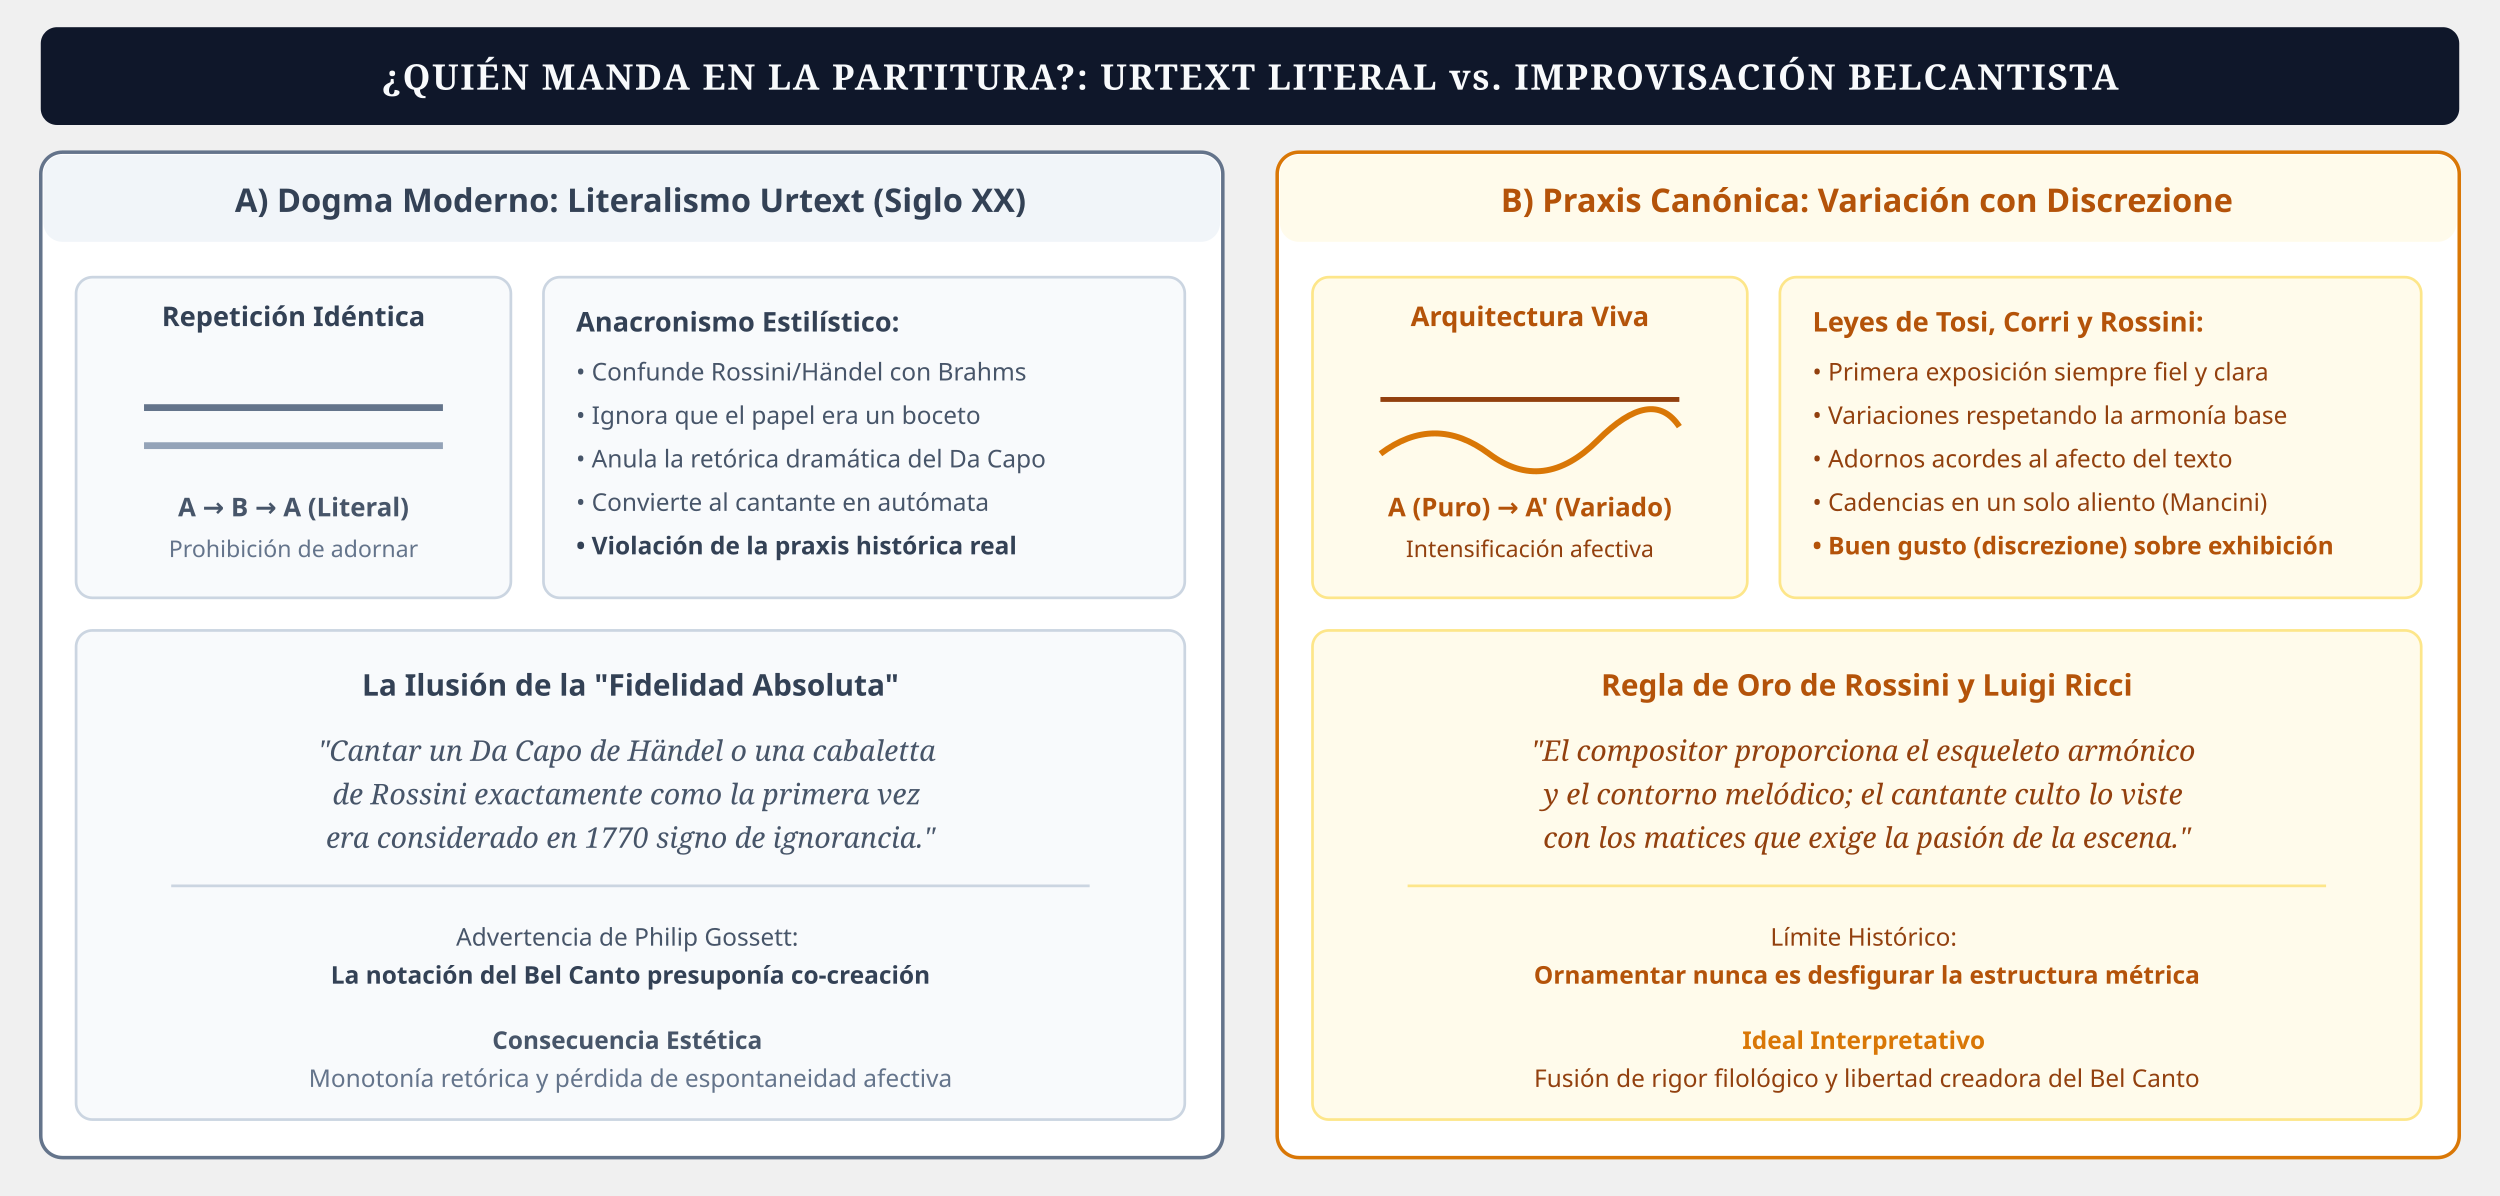
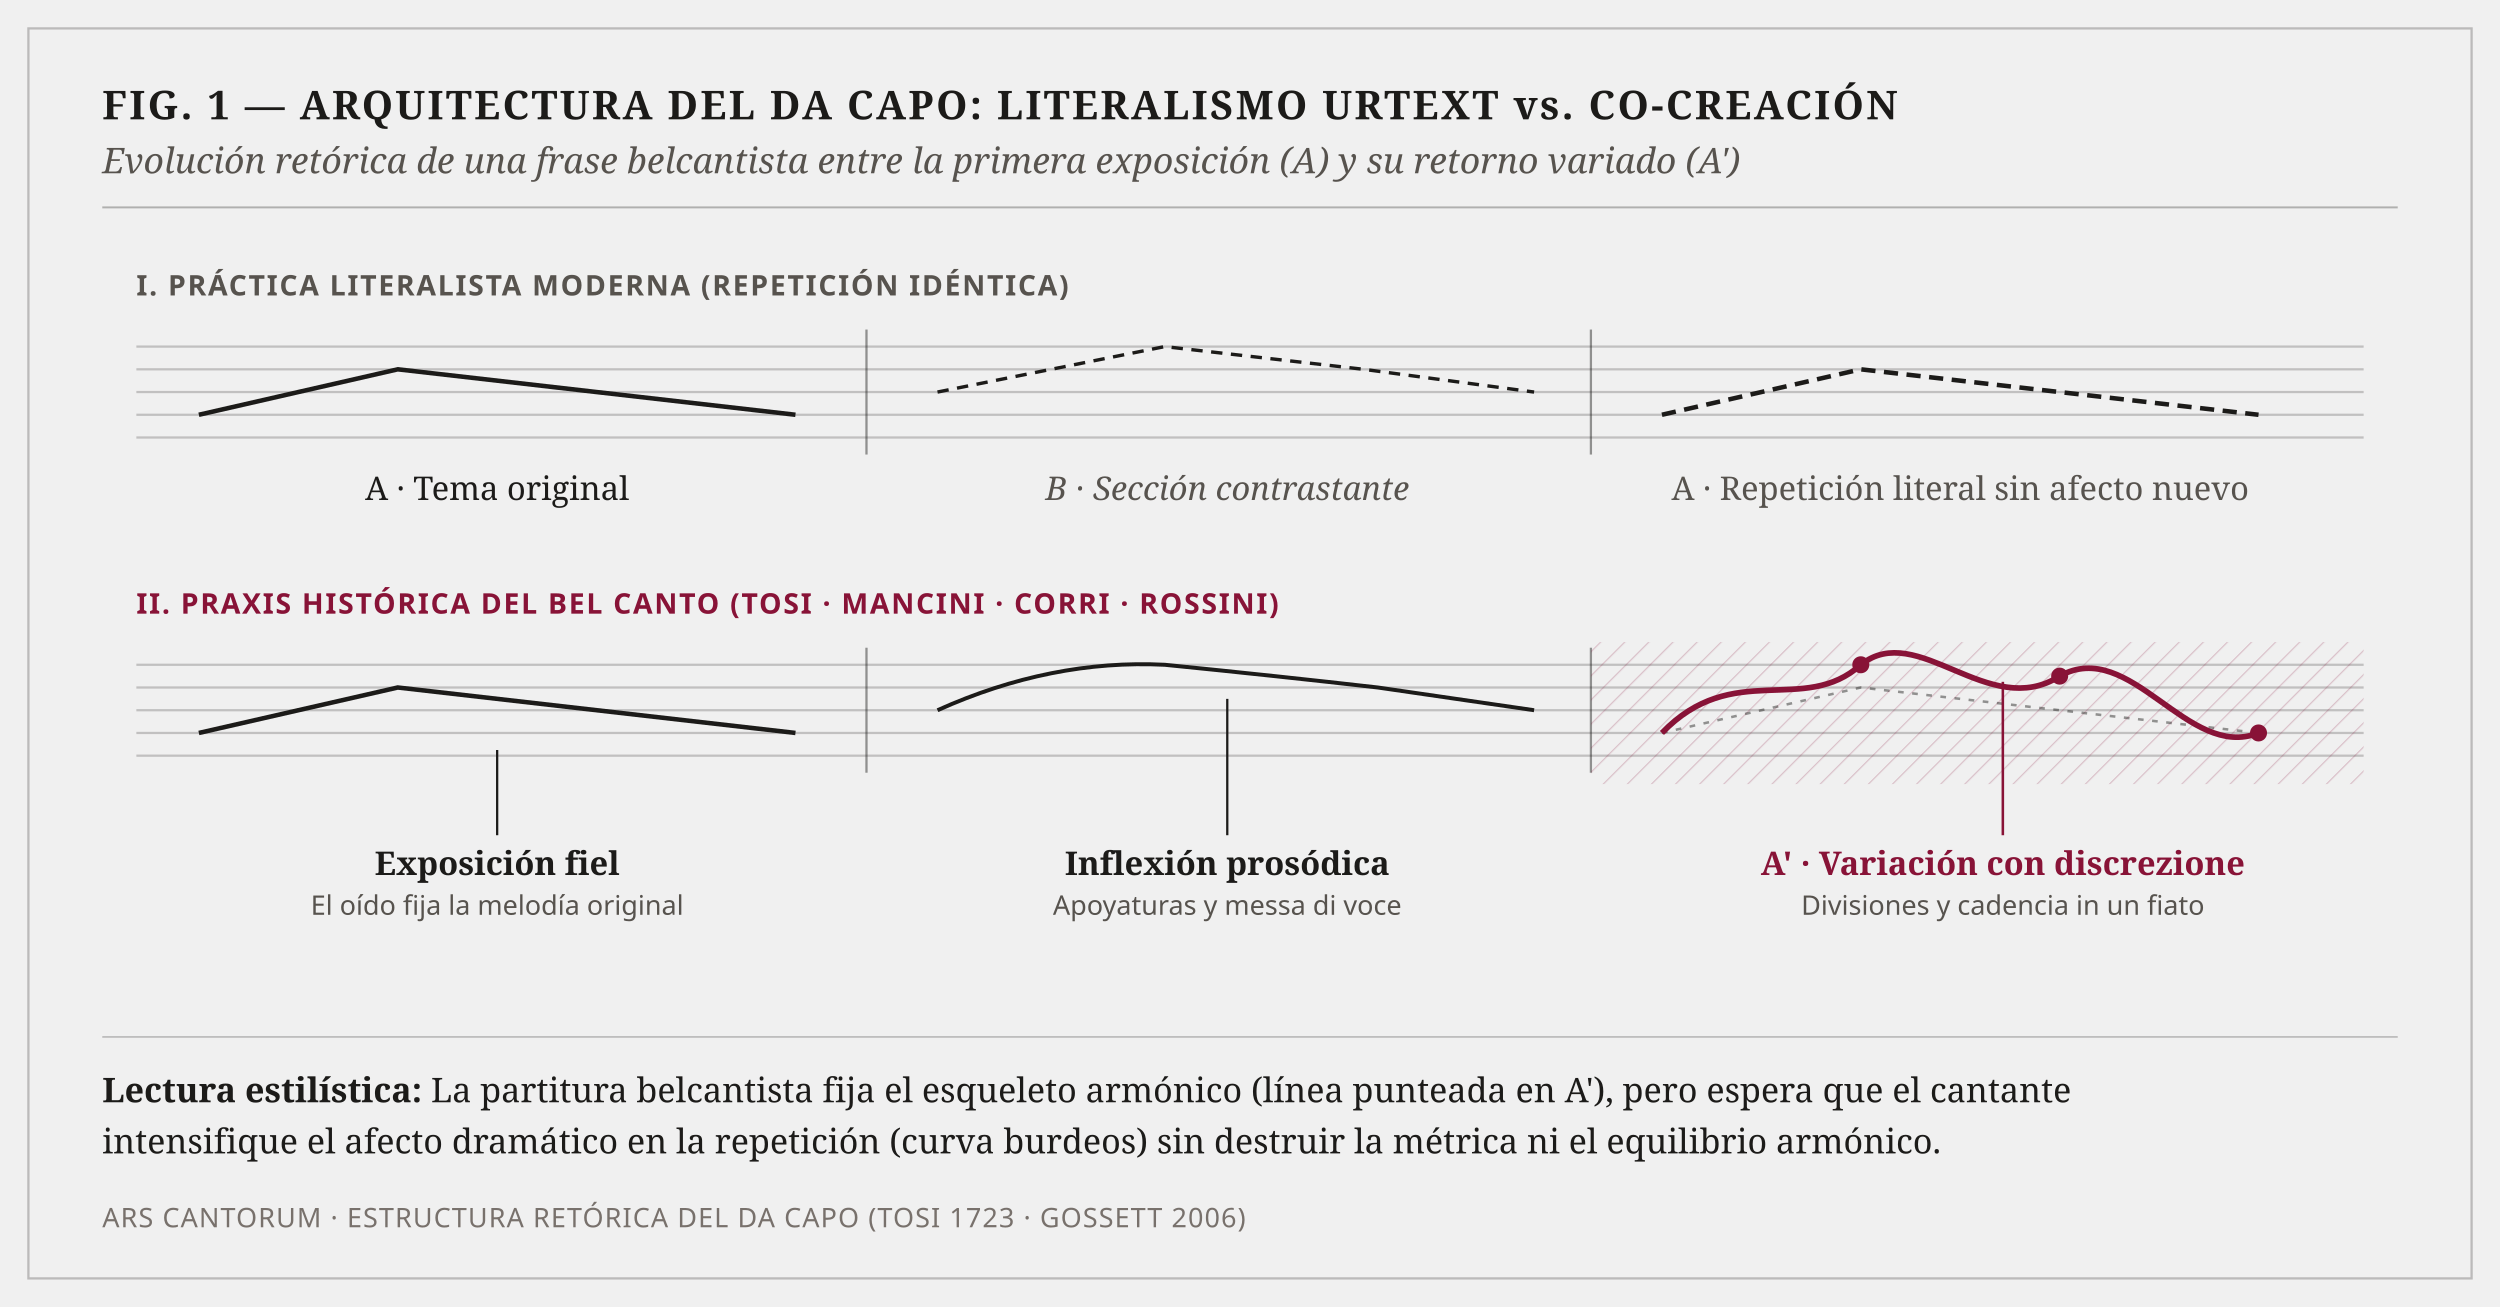
- <svg xmlns="http://www.w3.org/2000/svg" viewBox="0 0 920 440" width="100%" height="auto" style="background:#ffffff; border:1px solid #cbd5e1; border-radius:10px; padding:12px; box-shadow: 0 2px 8px rgba(0,0,0,0.05);">
-   <rect x="15" y="10" width="890" height="36" rx="6" fill="#0f172a" />
-   <text x="460" y="33" text-anchor="middle" font-family="'Cinzel', serif" font-size="13" font-weight="700" fill="#f8fafc" letter-spacing="0.05em">¿QUIÉN MANDA EN LA PARTITURA?: URTEXT LITERAL vs. IMPROVISACIÓN BELCANTISTA</text>
-   <rect x="15" y="56" width="435" height="370" rx="8" fill="#ffffff" stroke="#64748b" stroke-width="1.3" />
-   <rect x="16" y="57" width="433" height="32" rx="7" fill="#f1f5f9" />
-   <text x="232" y="78" text-anchor="middle" font-family="'Plus Jakarta Sans', sans-serif" font-weight="700" font-size="12" fill="#334155">A) Dogma Moderno: Literalismo Urtext (Siglo XX)</text>
-   <g transform="translate(28, 102)">
-     <rect x="0" y="0" width="160" height="118" rx="6" fill="#f8fafc" stroke="#cbd5e1" />
-     <text x="80" y="18" text-anchor="middle" font-family="'Plus Jakarta Sans', sans-serif" font-size="10" font-weight="700" fill="#334155">Repetición Idéntica</text>
-     <line x1="25" y1="48" x2="135" y2="48" stroke="#64748b" stroke-width="2.5" />
-     <line x1="25" y1="62" x2="135" y2="62" stroke="#94a3b8" stroke-width="2.5" />
-     <text x="80" y="88" text-anchor="middle" font-family="'Plus Jakarta Sans', sans-serif" font-size="9.5" font-weight="700" fill="#475569">A → B → A (Literal)</text>
-     <text x="80" y="103" text-anchor="middle" font-family="'Plus Jakarta Sans', sans-serif" font-size="8.5" fill="#64748b">Prohibición de adornar</text>
-     <rect x="172" y="0" width="236" height="118" rx="6" fill="#f8fafc" stroke="#cbd5e1" />
-     <text x="184" y="20" font-family="'Plus Jakarta Sans', sans-serif" font-size="10" font-weight="700" fill="#334155">Anacronismo Estilístico:</text>
-     <text x="184" y="38" font-family="'Plus Jakarta Sans', sans-serif" font-size="9" fill="#475569">• Confunde Rossini/Händel con Brahms</text>
-     <text x="184" y="54" font-family="'Plus Jakarta Sans', sans-serif" font-size="9" fill="#475569">• Ignora que el papel era un boceto</text>
-     <text x="184" y="70" font-family="'Plus Jakarta Sans', sans-serif" font-size="9" fill="#475569">• Anula la retórica dramática del Da Capo</text>
-     <text x="184" y="86" font-family="'Plus Jakarta Sans', sans-serif" font-size="9" fill="#475569">• Convierte al cantante en autómata</text>
-     <text x="184" y="102" font-family="'Plus Jakarta Sans', sans-serif" font-size="9" font-weight="700" fill="#334155">• Violación de la praxis histórica real</text>
+ <svg xmlns="http://www.w3.org/2000/svg" viewBox="0 0 880 460" width="100%" height="auto" style="background:#FAF8F5; border:1px solid #DCD6CD; display:block;">
+   <defs>
+     <pattern id="hatchUrtext" width="6" height="6" patternTransform="rotate(45 0 0)" patternUnits="userSpaceOnUse">
+       <line x1="0" y1="0" x2="0" y2="6" stroke="#881337" stroke-width="0.9" stroke-opacity="0.2" />
+     </pattern>
+   </defs>
+   <rect x="10" y="10" width="860" height="440" fill="none" stroke="#1C1B19" stroke-width="0.8" stroke-opacity="0.25" />
+   <text x="36" y="42" font-family="'Cinzel', Georgia, serif" font-size="14" font-weight="700" fill="#1C1B19" letter-spacing="0.06em">FIG. 1 — ARQUITECTURA DEL DA CAPO: LITERALISMO URTEXT vs. CO-CREACIÓN</text>
+   <text x="36" y="61" font-family="'Newsreader', Georgia, serif" font-style="italic" font-size="12.5" fill="#57534E">Evolución retórica de una frase belcantista entre la primera exposición (A) y su retorno variado (A')</text>
+   <line x1="36" y1="73" x2="844" y2="73" stroke="#1C1B19" stroke-width="0.7" stroke-opacity="0.3" />
+   <text x="48" y="104" font-family="'Plus Jakarta Sans', sans-serif" font-size="10" font-weight="700" fill="#57534E" letter-spacing="0.06em">I. PRÁCTICA LITERALISTA MODERNA (REPETICIÓN IDÉNTICA)</text>
+   <g stroke="#1C1B19" stroke-opacity="0.22" stroke-width="0.8">
+     <line x1="48" y1="122" x2="832" y2="122" />
+     <line x1="48" y1="130" x2="832" y2="130" />
+     <line x1="48" y1="138" x2="832" y2="138" />
+     <line x1="48" y1="146" x2="832" y2="146" />
+     <line x1="48" y1="154" x2="832" y2="154" />
+     <line x1="305" y1="116" x2="305" y2="160" stroke-opacity="0.45" />
+     <line x1="560" y1="116" x2="560" y2="160" stroke-opacity="0.45" />
  </g>
-   <g transform="translate(28, 232)">
-     <rect x="0" y="0" width="408" height="180" rx="6" fill="#f8fafc" stroke="#cbd5e1" />
-     <text x="204" y="24" text-anchor="middle" font-family="'Plus Jakarta Sans', sans-serif" font-size="11" font-weight="700" fill="#334155">La Ilusión de la "Fidelidad Absoluta"</text>
-     <text x="204" y="48" text-anchor="middle" font-family="'Newsreader', serif" font-style="italic" font-size="10.5" fill="#475569">
-       <tspan x="204" dy="0">"Cantar un Da Capo de Händel o una cabaletta</tspan>
-       <tspan x="204" dy="16">de Rossini exactamente como la primera vez</tspan>
-       <tspan x="204" dy="16">era considerado en 1770 signo de ignorancia."</tspan>
-     </text>
-     <line x1="35" y1="94" x2="373" y2="94" stroke="#cbd5e1" stroke-width="1" />
-     <text x="204" y="116" text-anchor="middle" font-family="'Plus Jakarta Sans', sans-serif" font-size="9" fill="#475569">
-       <tspan x="204" dy="0">Advertencia de Philip Gossett:</tspan>
-       <tspan x="204" dy="14" font-weight="700" fill="#334155">La notación del Bel Canto presuponía co-creación</tspan>
-     </text>
-     <text x="204" y="154" text-anchor="middle" font-family="'Plus Jakarta Sans', sans-serif" font-size="9" font-weight="700" fill="#475569">
-       <tspan x="204" dy="0">Consecuencia Estética</tspan>
-       <tspan x="204" dy="14" font-weight="500" fill="#64748b">Monotonía retórica y pérdida de espontaneidad afectiva</tspan>
-     </text>
+   <path d="M 70,146 L 140,130 L 210,138 L 280,146" fill="none" stroke="#1C1B19" stroke-width="1.6" />
+   <path d="M 330,138 L 410,122 L 480,130 L 540,138" fill="none" stroke="#1C1B19" stroke-width="1.2" stroke-dasharray="4,3" />
+   <path d="M 585,146 L 655,130 L 725,138 L 795,146" fill="none" stroke="#1C1B19" stroke-width="1.6" stroke-dasharray="5,3" />
+   <text x="175" y="176" text-anchor="middle" font-family="'Newsreader', Georgia, serif" font-size="11.5" fill="#1C1B19">A · Tema original</text>
+   <text x="432" y="176" text-anchor="middle" font-family="'Newsreader', Georgia, serif" font-style="italic" font-size="11.5" fill="#57534E">B · Sección contrastante</text>
+   <text x="690" y="176" text-anchor="middle" font-family="'Newsreader', Georgia, serif" font-size="11.5" fill="#57534E">A · Repetición literal sin afecto nuevo</text>
+   <text x="48" y="216" font-family="'Plus Jakarta Sans', sans-serif" font-size="10" font-weight="700" fill="#881337" letter-spacing="0.06em">II. PRAXIS HISTÓRICA DEL BEL CANTO (TOSI · MANCINI · CORRI · ROSSINI)</text>
+   <g stroke="#1C1B19" stroke-opacity="0.22" stroke-width="0.8">
+     <line x1="48" y1="234" x2="832" y2="234" />
+     <line x1="48" y1="242" x2="832" y2="242" />
+     <line x1="48" y1="250" x2="832" y2="250" />
+     <line x1="48" y1="258" x2="832" y2="258" />
+     <line x1="48" y1="266" x2="832" y2="266" />
+     <line x1="305" y1="228" x2="305" y2="272" stroke-opacity="0.45" />
+     <line x1="560" y1="228" x2="560" y2="272" stroke-opacity="0.45" />
  </g>
-   <rect x="470" y="56" width="435" height="370" rx="8" fill="#ffffff" stroke="#d97706" stroke-width="1.3" />
-   <rect x="471" y="57" width="433" height="32" rx="7" fill="#fffbeb" />
-   <text x="687" y="78" text-anchor="middle" font-family="'Plus Jakarta Sans', sans-serif" font-weight="700" font-size="12" fill="#b45309">B) Praxis Canónica: Variación con Discrezione</text>
-   <g transform="translate(483, 102)">
-     <rect x="0" y="0" width="160" height="118" rx="6" fill="#fffbeb" stroke="#fde68a" />
-     <text x="80" y="18" text-anchor="middle" font-family="'Plus Jakarta Sans', sans-serif" font-size="10" font-weight="700" fill="#b45309">Arquitectura Viva</text>
-     <line x1="25" y1="45" x2="135" y2="45" stroke="#92400e" stroke-width="1.8" />
-     <path d="M 25 65 Q 45 50 65 65 T 105 60 T 135 55" stroke="#d97706" stroke-width="2.2" fill="none" />
-     <text x="80" y="88" text-anchor="middle" font-family="'Plus Jakarta Sans', sans-serif" font-size="9.5" font-weight="700" fill="#b45309">A (Puro) → A' (Variado)</text>
-     <text x="80" y="103" text-anchor="middle" font-family="'Plus Jakarta Sans', sans-serif" font-size="8.5" fill="#92400e">Intensificación afectiva</text>
-     <rect x="172" y="0" width="236" height="118" rx="6" fill="#fffbeb" stroke="#fde68a" />
-     <text x="184" y="20" font-family="'Plus Jakarta Sans', sans-serif" font-size="10" font-weight="700" fill="#b45309">Leyes de Tosi, Corri y Rossini:</text>
-     <text x="184" y="38" font-family="'Plus Jakarta Sans', sans-serif" font-size="9" fill="#92400e">• Primera exposición siempre fiel y clara</text>
-     <text x="184" y="54" font-family="'Plus Jakarta Sans', sans-serif" font-size="9" fill="#92400e">• Variaciones respetando la armonía base</text>
-     <text x="184" y="70" font-family="'Plus Jakarta Sans', sans-serif" font-size="9" fill="#92400e">• Adornos acordes al afecto del texto</text>
-     <text x="184" y="86" font-family="'Plus Jakarta Sans', sans-serif" font-size="9" fill="#92400e">• Cadencias en un solo aliento (Mancini)</text>
-     <text x="184" y="102" font-family="'Plus Jakarta Sans', sans-serif" font-size="9" font-weight="700" fill="#b45309">• Buen gusto (discrezione) sobre exhibición</text>
-   </g>
-   <g transform="translate(483, 232)">
-     <rect x="0" y="0" width="408" height="180" rx="6" fill="#fffbeb" stroke="#fde68a" />
-     <text x="204" y="24" text-anchor="middle" font-family="'Plus Jakarta Sans', sans-serif" font-size="11" font-weight="700" fill="#b45309">Regla de Oro de Rossini y Luigi Ricci</text>
-     <text x="204" y="48" text-anchor="middle" font-family="'Newsreader', serif" font-style="italic" font-size="10.5" fill="#92400e">
-       <tspan x="204" dy="0">"El compositor proporciona el esqueleto armónico</tspan>
-       <tspan x="204" dy="16">y el contorno melódico; el cantante culto lo viste</tspan>
-       <tspan x="204" dy="16">con los matices que exige la pasión de la escena."</tspan>
-     </text>
-     <line x1="35" y1="94" x2="373" y2="94" stroke="#fde68a" stroke-width="1" />
-     <text x="204" y="116" text-anchor="middle" font-family="'Plus Jakarta Sans', sans-serif" font-size="9" fill="#92400e">
-       <tspan x="204" dy="0">Límite Histórico:</tspan>
-       <tspan x="204" dy="14" font-weight="700" fill="#b45309">Ornamentar nunca es desfigurar la estructura métrica</tspan>
-     </text>
-     <text x="204" y="154" text-anchor="middle" font-family="'Plus Jakarta Sans', sans-serif" font-size="9" font-weight="700" fill="#d97706">
-       <tspan x="204" dy="0">Ideal Interpretativo</tspan>
-       <tspan x="204" dy="14" font-weight="500" fill="#92400e">Fusión de rigor filológico y libertad creadora del Bel Canto</tspan>
-     </text>
-   </g>
+   <rect x="560" y="226" width="272" height="50" fill="url(#hatchUrtext)" />
+   <path d="M 70,258 L 140,242 L 210,250 L 280,258" fill="none" stroke="#1C1B19" stroke-width="1.6" />
+   <path d="M 330,250 Q 370,232 410,234 Q 450,238 485,242 L 540,250" fill="none" stroke="#1C1B19" stroke-width="1.4" />
+   <path d="M 585,258 L 655,242 L 725,250 L 795,258" fill="none" stroke="#1C1B19" stroke-width="0.9" stroke-dasharray="2,3" stroke-opacity="0.45" />
+   <path d="M 585,258 C 610,232 635,252 655,234 C 675,218 700,254 725,238 C 750,224 770,268 795,258" fill="none" stroke="#881337" stroke-width="2" />
+   <circle cx="655" cy="234" r="3" fill="#881337" />
+   <circle cx="725" cy="238" r="3" fill="#881337" />
+   <circle cx="795" cy="258" r="3" fill="#881337" />
+   <line x1="175" y1="264" x2="175" y2="294" stroke="#1C1B19" stroke-width="0.8" />
+   <text x="175" y="308" text-anchor="middle" font-family="'Newsreader', Georgia, serif" font-size="11.5" font-weight="600" fill="#1C1B19">Exposición fiel</text>
+   <text x="175" y="322" text-anchor="middle" font-family="'Plus Jakarta Sans', sans-serif" font-size="9.5" fill="#57534E">El oído fija la melodía original</text>
+   <line x1="432" y1="246" x2="432" y2="294" stroke="#1C1B19" stroke-width="0.8" />
+   <text x="432" y="308" text-anchor="middle" font-family="'Newsreader', Georgia, serif" font-size="11.5" font-weight="600" fill="#1C1B19">Inflexión prosódica</text>
+   <text x="432" y="322" text-anchor="middle" font-family="'Plus Jakarta Sans', sans-serif" font-size="9.5" fill="#57534E">Apoyaturas y messa di voce</text>
+   <line x1="705" y1="240" x2="705" y2="294" stroke="#881337" stroke-width="0.9" />
+   <text x="705" y="308" text-anchor="middle" font-family="'Newsreader', Georgia, serif" font-size="11.5" font-weight="700" fill="#881337">A' · Variación con discrezione</text>
+   <text x="705" y="322" text-anchor="middle" font-family="'Plus Jakarta Sans', sans-serif" font-size="9.5" fill="#57534E">Divisiones y cadencia in un fiato</text>
+   <line x1="36" y1="365" x2="844" y2="365" stroke="#1C1B19" stroke-width="0.6" stroke-opacity="0.25" />
+   <text x="36" y="388" font-family="'Newsreader', Georgia, serif" font-size="12" fill="#1C1B19">
+     <tspan font-weight="600">Lectura estilística:</tspan> La partitura belcantista fija el esqueleto armónico (línea punteada en A'), pero espera que el cantante
+   </text>
+   <text x="36" y="406" font-family="'Newsreader', Georgia, serif" font-size="12" fill="#1C1B19">
+     intensifique el afecto dramático en la repetición (curva burdeos) sin destruir la métrica ni el equilibrio armónico.
+   </text>
+   <text x="36" y="432" font-family="'Plus Jakarta Sans', sans-serif" font-size="9.5" fill="#78716C" letter-spacing="0.04em">ARS CANTORUM · ESTRUCTURA RETÓRICA DEL DA CAPO (TOSI 1723 · GOSSETT 2006)</text>
</svg>
